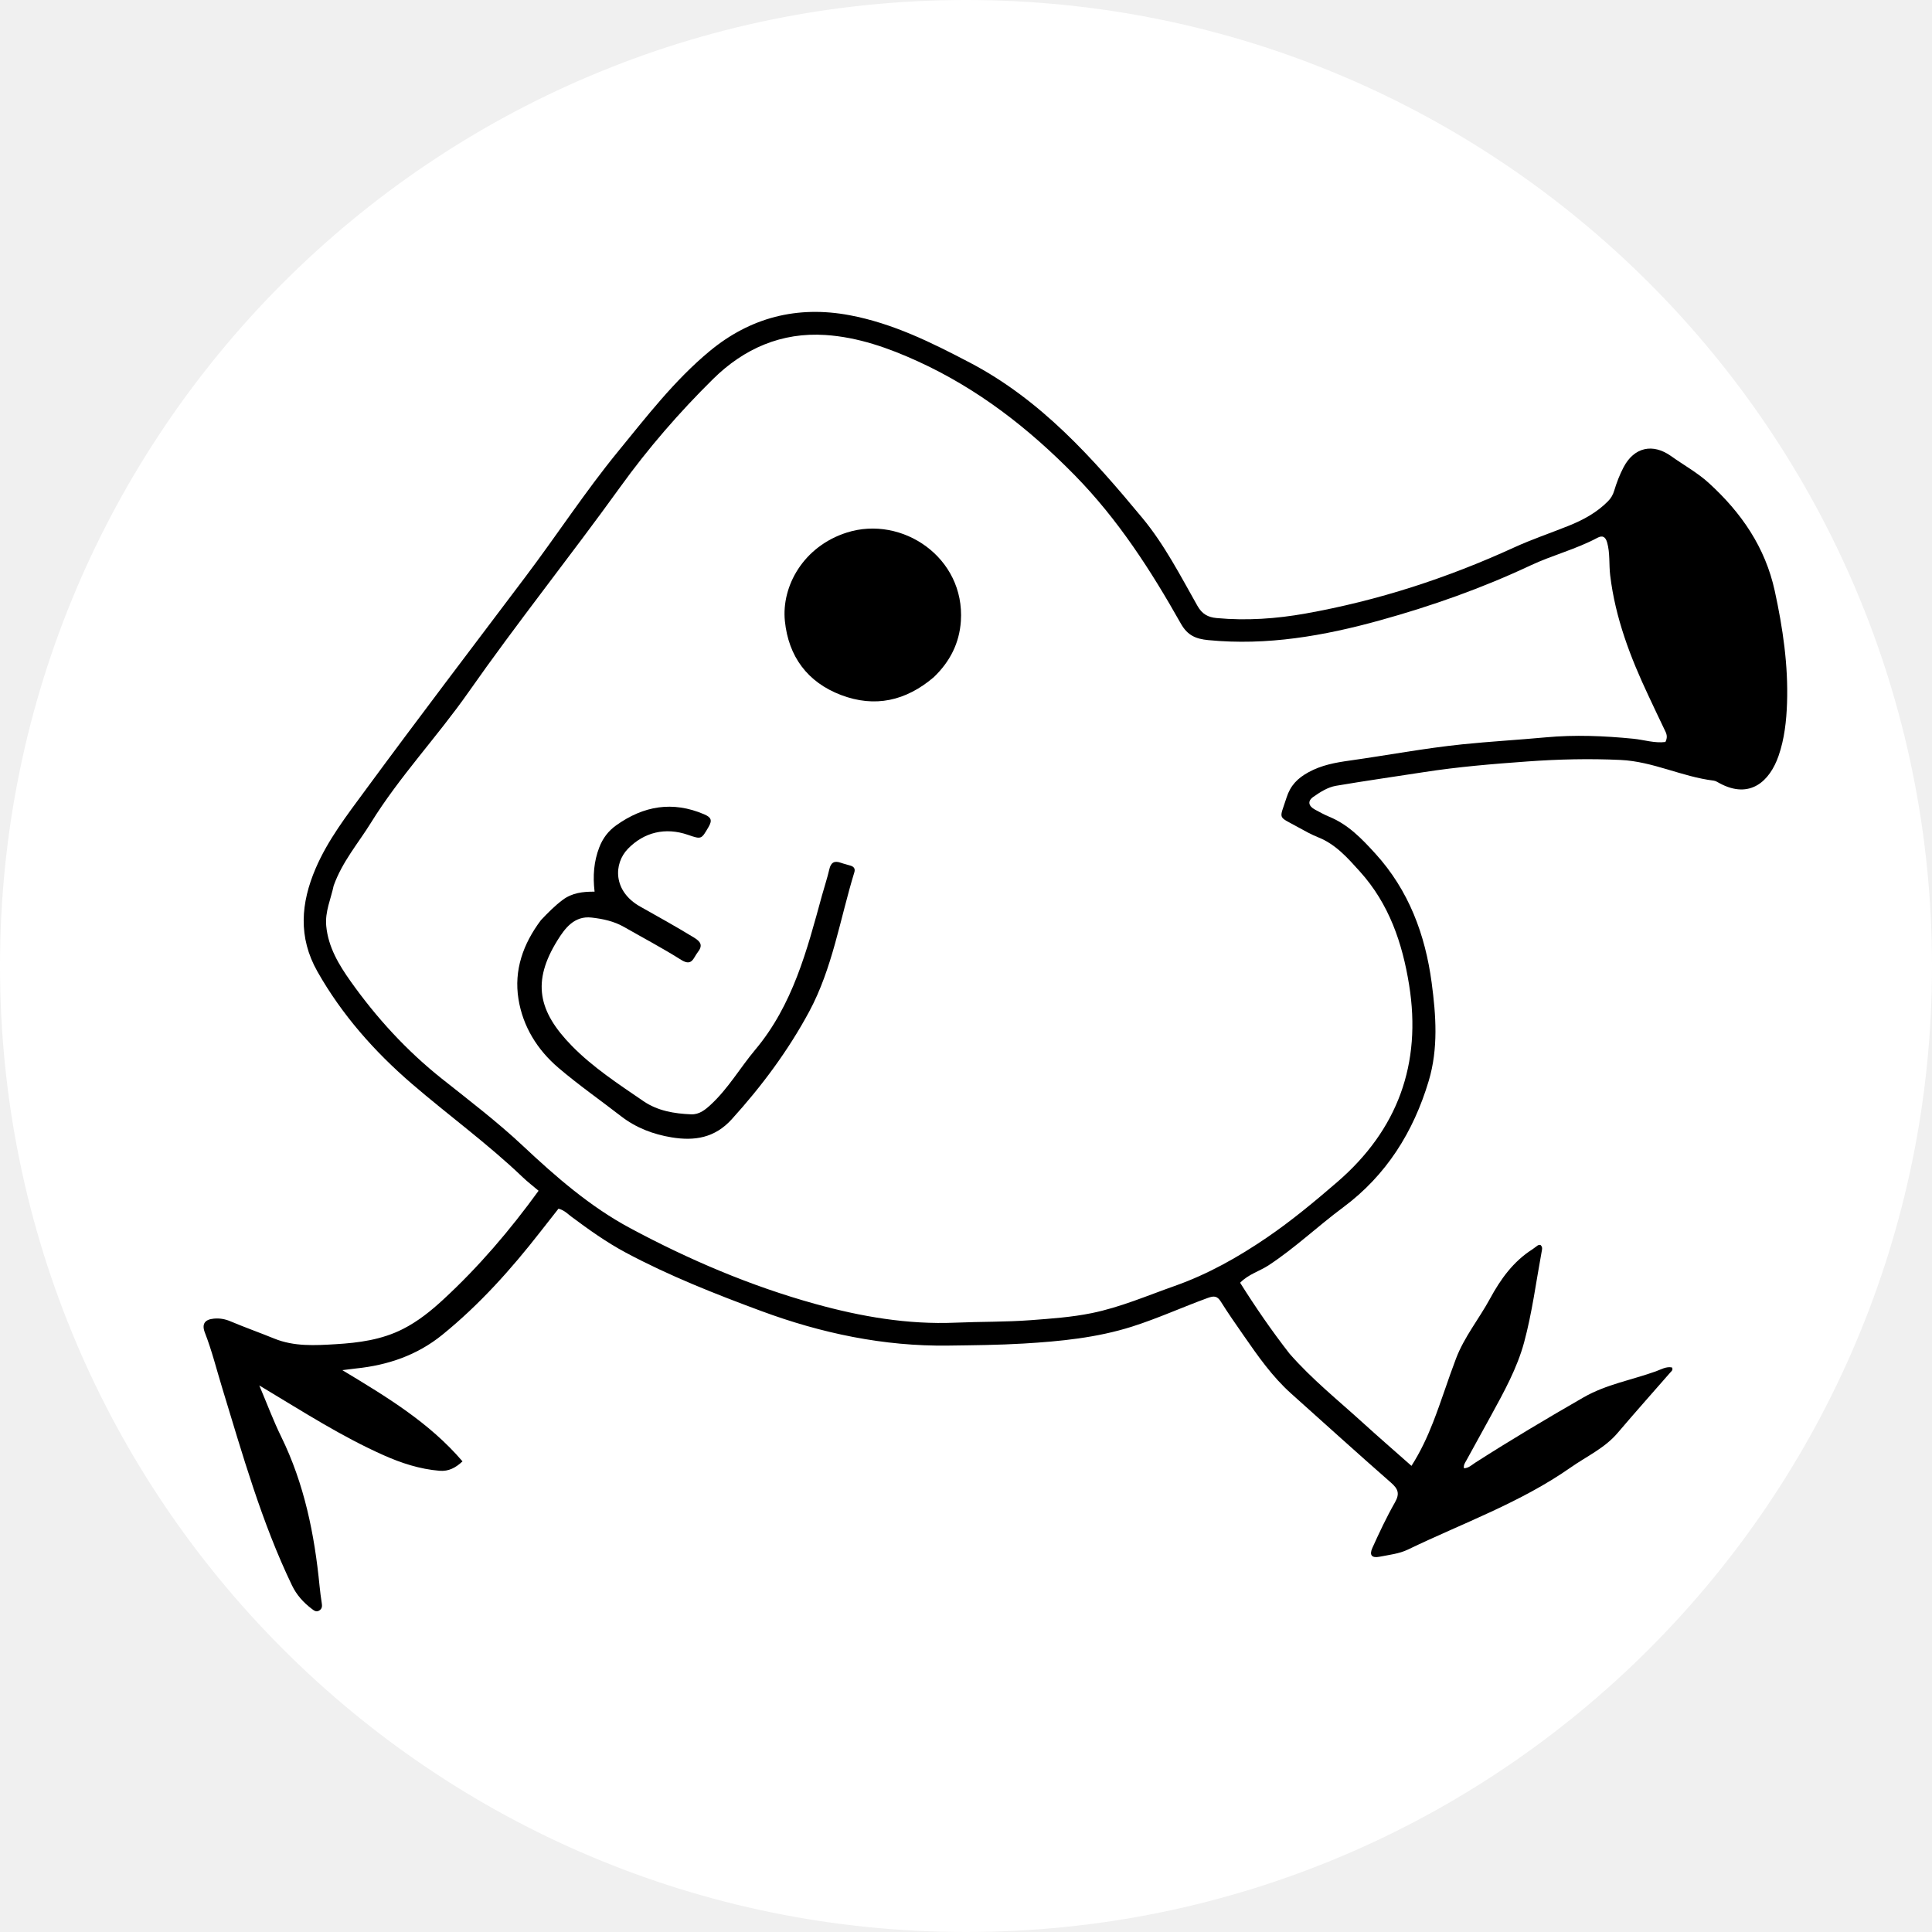
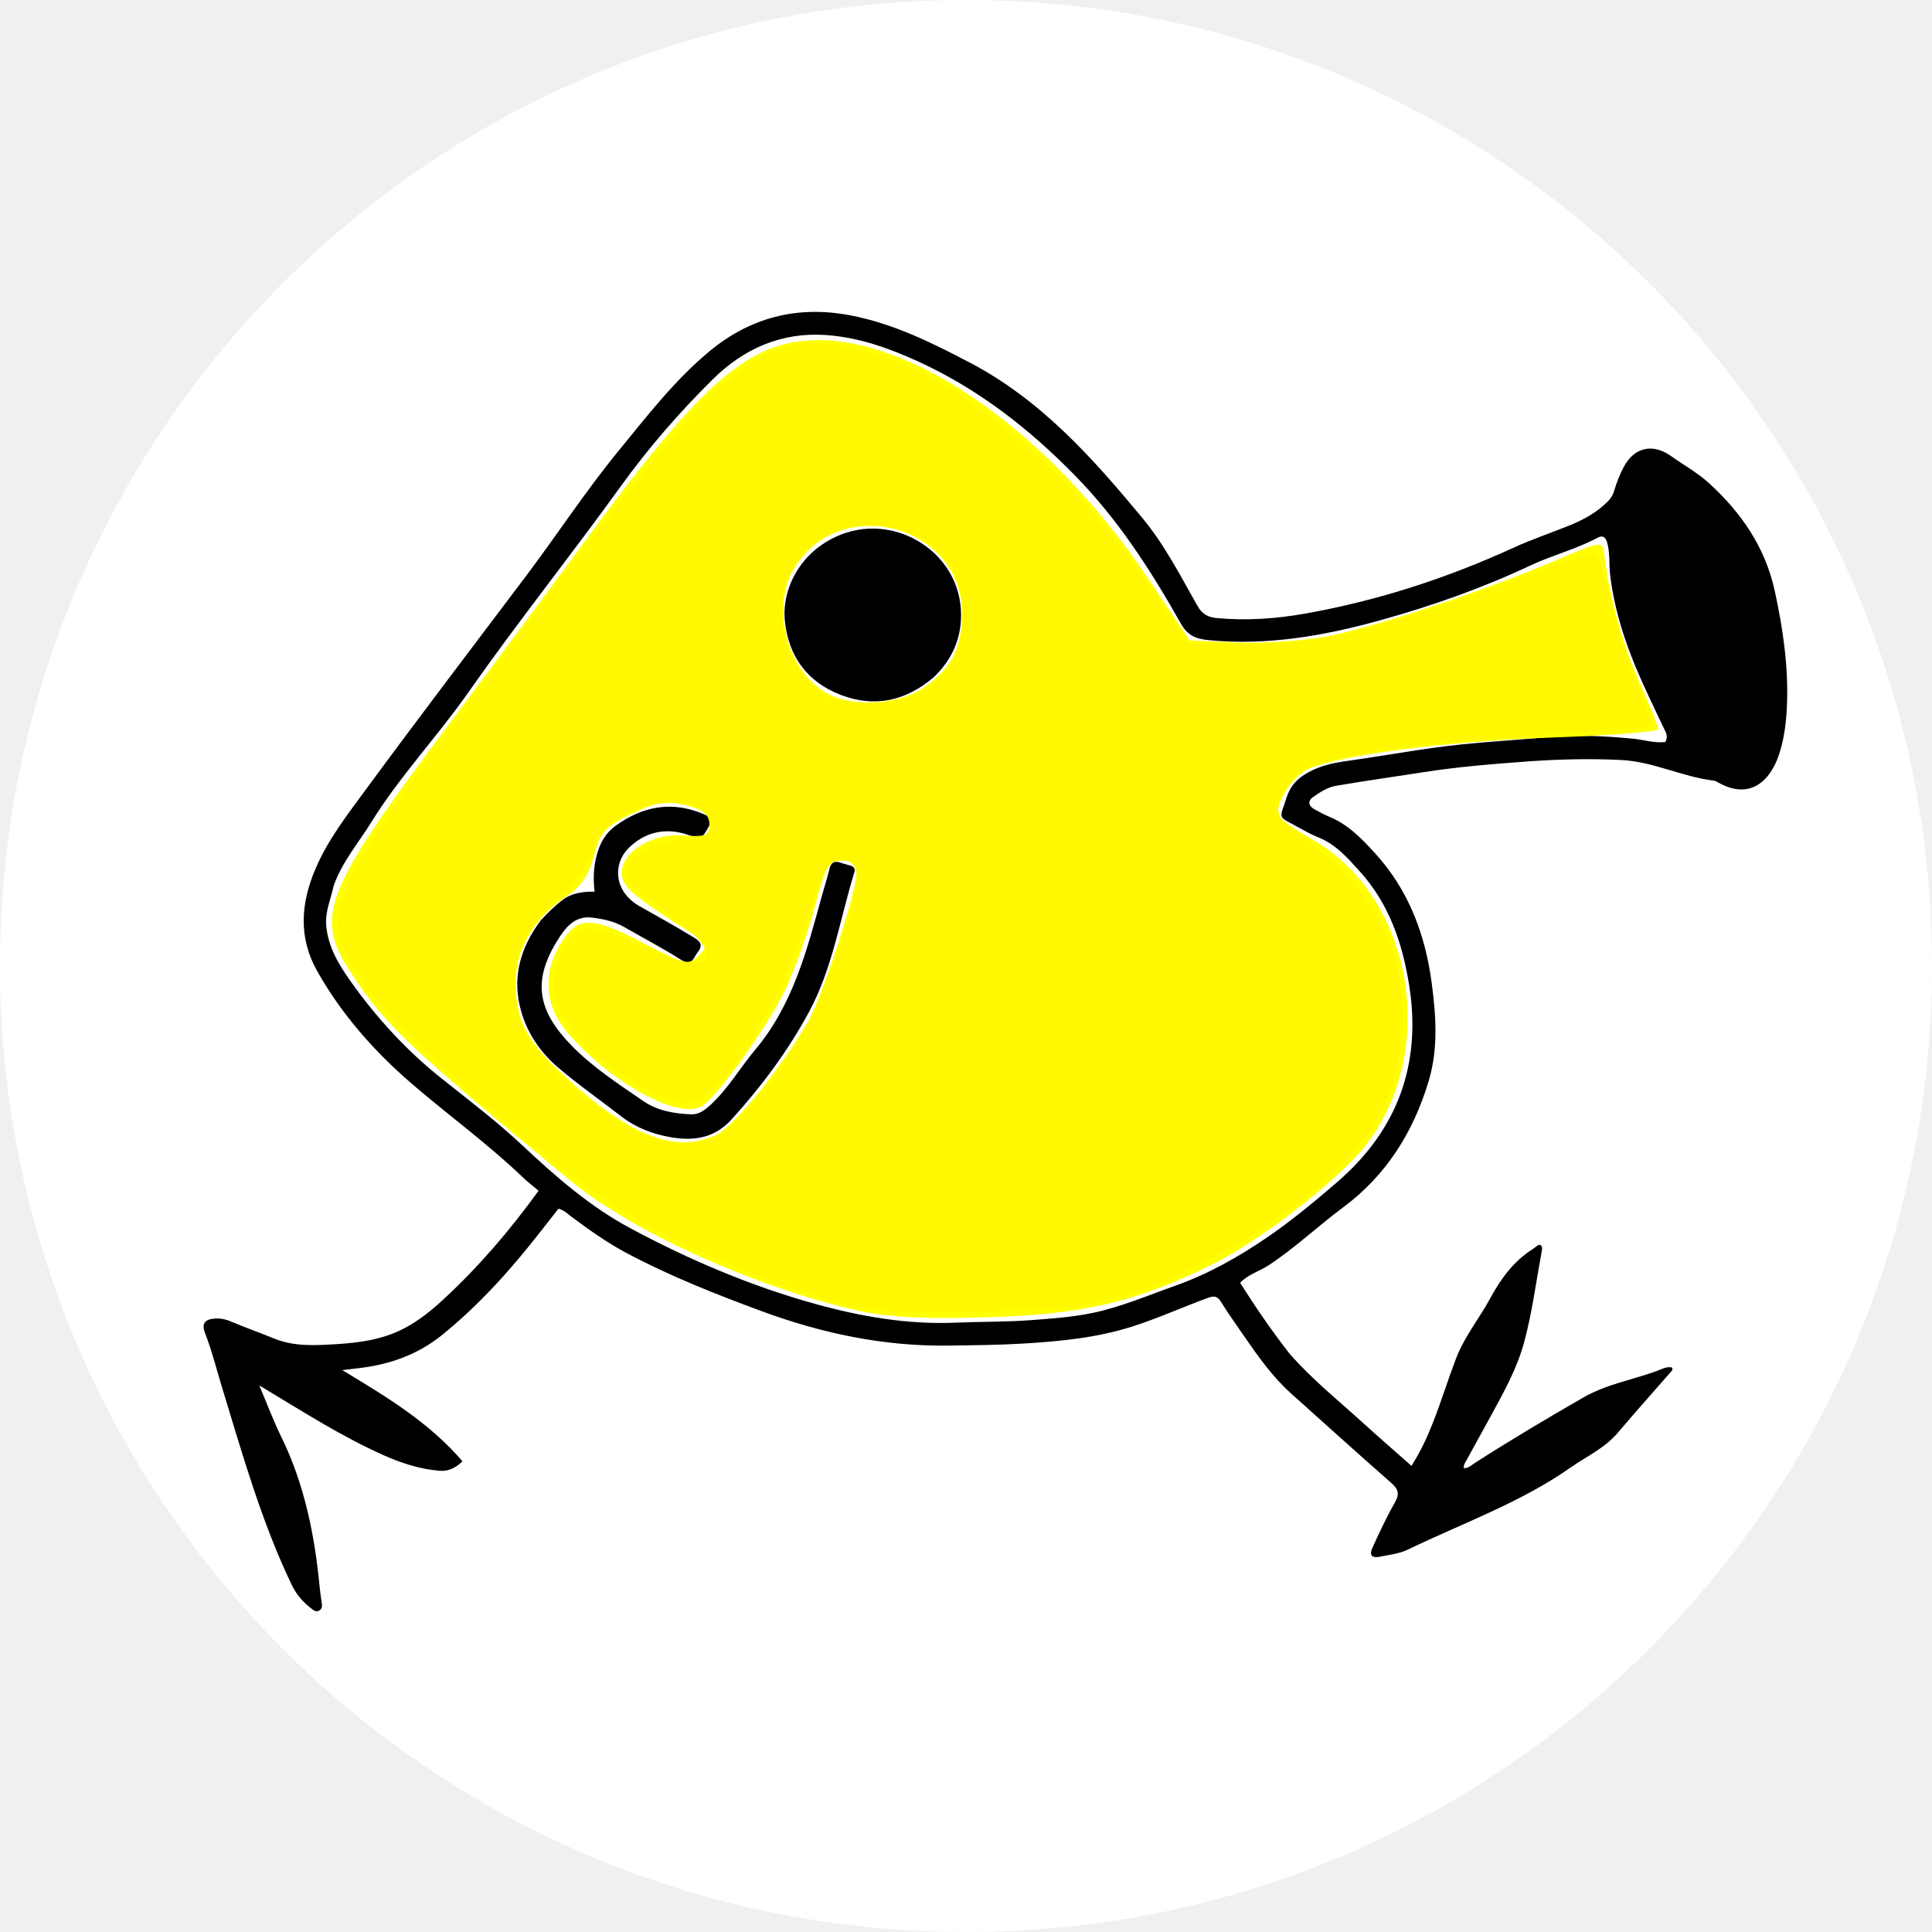
- <svg xmlns="http://www.w3.org/2000/svg" width="128px" height="128px" class="oofla" viewBox="0 0 1024 1024">
-   <circle fill="#fff" cx="512" cy="512" r="512" />
-   <path d="M683.504 717.497c11.91 13.601 25.727 24.666 38.778 36.54 8.351 7.596 16.888 14.988 25.826 22.9 4.875-7.64 8.408-15.312 11.463-23.122 4.365-11.157 7.901-22.637 12.176-33.833 4.367-11.438 12.198-20.987 17.986-31.656 5.63-10.38 12.345-19.72 22.493-26.171.98-.623 1.839-1.433 2.815-2.06.377-.242.926-.216 1.352-.303 1.407 1.11.918 2.529.693 3.743-2.96 16.015-5.036 32.274-9.275 47.947-3.68 13.607-10.623 26.182-17.427 38.613-4.399 8.037-8.837 16.053-13.243 24.086-.625 1.14-1.502 2.21-1.224 4.025 2.49-.048 4.181-1.79 6.015-2.965 18.804-12.045 37.983-23.454 57.343-34.585 12.034-6.918 25.615-9.225 38.416-13.835 2.714-.978 5.404-2.653 8.487-2.049.724 1.356-.282 1.982-.887 2.676-9.3 10.674-18.738 21.23-27.899 32.02-6.868 8.092-16.425 12.391-24.838 18.288-26.676 18.696-57.346 29.561-86.402 43.578-4.542 2.19-9.911 2.77-14.962 3.767-4.088.807-5.545-.825-3.803-4.682 3.698-8.185 7.537-16.345 11.974-24.142 2.608-4.583 1.708-7.092-2.056-10.389-17.793-15.586-35.315-31.482-52.946-47.254-10.033-8.975-17.657-19.919-25.258-30.877-4.082-5.885-8.212-11.75-12-17.823-1.894-3.036-3.581-3.22-6.884-2.023-13.455 4.877-26.483 10.855-40.147 15.196-18.737 5.953-38.098 7.837-57.536 8.998-13.285.794-26.616.903-39.93 1.085-34.228.466-67.3-6.541-99.087-18.306-24.459-9.053-48.854-18.674-71.964-31.041-10.163-5.44-19.51-12.131-28.735-19.003-1.971-1.47-3.689-3.382-6.804-4.22-3.152 4.014-6.428 8.164-9.68 12.333-15.506 19.885-32.252 38.586-51.904 54.526-13.379 10.851-28.92 16.118-45.845 17.85-1.808.186-3.608.443-7.135.88 23.644 14.243 46.106 27.8 63.69 48.344-3.64 3.409-7.348 5.392-12.199 4.987-10.42-.871-20.15-4.03-29.654-8.263-22.15-9.864-42.483-22.94-63.191-35.362-.526-.316-1.051-.634-2.668-1.61 4.138 9.762 7.43 18.64 11.577 27.098 12.286 25.049 17.7 51.79 20.376 79.272.29 2.975.684 5.943 1.143 8.897.245 1.576.316 2.965-1.212 3.977-1.642 1.086-2.847.1-4.042-.806-4.43-3.356-8.055-7.349-10.503-12.436-16.17-33.618-26.211-69.39-37.061-104.886-2.966-9.702-5.405-19.566-9.1-29.05-1.796-4.61-.097-7.024 4.753-7.468 3.026-.278 5.838.18 8.729 1.4 7.668 3.235 15.53 6.007 23.237 9.153 10.566 4.314 21.638 3.652 32.555 2.998 12.272-.735 24.43-2.32 35.75-8.09 8.014-4.084 14.819-9.595 21.296-15.568 18.777-17.314 35.283-36.64 50.537-57.668-2.967-2.52-5.86-4.732-8.475-7.234-18.563-17.764-39.4-32.827-58.806-49.556-19.722-17.003-36.94-36.451-49.931-59.376-10.313-18.2-8.804-36.361-.963-54.655 6.49-15.14 16.568-28.171 26.201-41.274 28.01-38.095 56.663-75.718 85.13-113.476 16.548-21.948 31.567-45.024 49-66.315 15.2-18.564 29.902-37.694 48.444-53.079 21.547-17.88 46.456-24.328 74.277-19.09 22.919 4.315 43.307 14.434 63.776 25.165 37.634 19.73 65.012 50.521 91.392 82.338 11.665 14.068 20.14 30.596 29.164 46.542 2.49 4.4 5.605 6.043 10.19 6.47 15.83 1.475 31.526.371 47.119-2.407 38.385-6.84 75.14-18.798 110.573-35.036 9.37-4.294 19.198-7.583 28.776-11.432 7.76-3.118 15.03-7.016 20.995-13.098 1.605-1.636 2.587-3.414 3.216-5.492 1.306-4.314 2.897-8.502 5-12.502 5.585-10.622 15.487-12.804 25.2-5.86 6.634 4.743 13.872 8.696 19.92 14.2 17.23 15.686 29.96 34.04 35.025 57.358 4.255 19.595 7.159 39.251 6.48 59.315-.32 9.487-1.392 19.055-4.488 27.984-4.641 13.385-15.108 23.203-31.224 14.531-1.024-.55-2.083-1.271-3.187-1.405-16.786-2.035-32.104-10.145-49.34-10.955-16.53-.776-32.944-.386-49.369.8-18.415 1.328-36.826 2.843-55.093 5.689-15.442 2.405-30.923 4.58-46.327 7.205-4.405.75-8.371 3.307-12.035 5.859-3.182 2.216-2.67 4.872.899 6.785 2.495 1.338 4.987 2.72 7.598 3.795 10.017 4.126 17.152 11.588 24.312 19.443 17.8 19.53 26.51 43.099 29.9 68.499 2.295 17.192 3.584 34.84-1.557 52.027-8.108 27.105-22.5 50.077-45.397 67.065-13.375 9.924-25.462 21.472-39.419 30.645-4.83 3.175-10.675 4.712-15.15 9.28 8.14 12.937 16.685 25.398 26.215 37.616M176.859 469.396c-1.474 7.093-4.665 13.774-3.947 21.39 1.067 11.313 6.762 20.645 12.955 29.375 13.73 19.356 29.704 36.78 48.375 51.615 14.59 11.592 29.392 22.863 43.042 35.678 17.368 16.304 35.531 32.115 56.574 43.411 31.267 16.785 63.932 30.738 98.227 40.237 24.271 6.724 48.98 11.02 74.409 9.936 13.299-.567 26.63-.325 39.925-1.33 10.774-.815 21.546-1.558 32.164-3.718 15.246-3.101 29.442-9.258 44.026-14.407 17.685-6.244 33.675-15.291 48.893-25.668 13.034-8.888 25.269-19.058 37.236-29.381 32.071-27.664 44.864-62.65 38.117-104.545-3.572-22.177-10.59-42.89-26.04-60.018-6.505-7.213-12.793-14.456-22.152-18.184-3.698-1.473-7.217-3.443-10.71-5.38-11.053-6.13-9.883-3.67-6.053-15.672 2.046-6.41 5.829-10.253 11.612-13.422 6.932-3.799 14.226-5.123 21.824-6.19 19.914-2.798 39.681-6.555 59.715-8.612 14.737-1.513 29.521-2.338 44.261-3.705 15.486-1.437 30.881-.785 46.314.733 5.719.563 11.347 2.47 17.065 1.731 1.036-2.028.916-3.697.043-5.496-3.056-6.29-6.003-12.632-8.987-18.956-9.625-20.398-17.601-41.273-20.322-63.922-.694-5.78.002-11.661-1.606-17.348-.816-2.887-2.327-4.013-5.11-2.522-11.355 6.084-23.937 9.225-35.525 14.672-25.697 12.08-52.32 21.482-79.649 29.061-29.842 8.276-59.964 13.554-91.129 10.513-6.53-.638-10.95-2.4-14.532-8.755-15.876-28.17-33.214-55.138-56.187-78.57-24.466-24.955-51.266-45.811-83.056-60.363-15.736-7.203-31.98-12.908-49.183-14.03-23.164-1.51-43.033 7.078-59.521 23.35-17.942 17.707-34.448 36.765-49.146 57.158-26.4 36.626-54.61 71.902-80.522 108.876-16.536 23.595-36.486 44.621-51.703 69.215-6.645 10.739-15.063 20.404-19.697 33.243z" />
-   <path d="M494.91 358.933c-14.797 12.597-31.175 16.247-49.118 9.447-17.873-6.774-27.879-20.494-29.787-39.195-1.888-18.497 9.83-39.637 32.895-46.94 29.23-9.252 62.627 13.226 60.38 46.951-.774 11.601-5.7 21.435-14.37 29.737zM286.681 487.727c3.792-4.019 7.42-7.679 11.58-10.788 4.902-3.664 10.614-4.408 16.881-4.338-.99-8.342-.385-16.01 2.473-23.444 1.856-4.827 4.761-8.702 8.965-11.704 14.518-10.365 29.917-13.025 46.677-5.839 3.664 1.572 4.38 3.135 2.301 6.677-3.825 6.52-3.669 6.702-10.87 4.207-12.16-4.21-23.361-1.324-31.808 7.303-7.818 7.986-7.972 22.614 6.42 30.693 9.587 5.38 19.18 10.727 28.567 16.457 3.56 2.173 4.793 4.176 1.914 7.808-2.303 2.905-2.938 7.66-8.776 3.974-9.846-6.216-20.178-11.663-30.297-17.448-5.318-3.039-11.195-4.273-17.147-4.954-9.243-1.058-14.205 5.814-18.074 12.033-13.64 21.925-10.338 37.665 7.652 56.017 11.151 11.375 24.73 20.246 37.928 29.275 7.471 5.11 16.272 6.589 25.196 6.96 4.346.182 7.473-2.367 10.467-5.132 9.265-8.555 15.527-19.532 23.534-29.07 19.987-23.805 27.465-52.827 35.387-81.747 1.274-4.651 2.829-9.234 3.908-13.928.842-3.662 2.691-4.667 6.111-3.449 1.721.614 3.523.997 5.264 1.559 1.677.54 2.44 1.662 1.891 3.455-7.588 24.778-11.576 50.9-23.956 73.895-11.12 20.654-25.172 39.543-41.042 57.042-8.966 9.888-19.666 11.58-31.781 9.6-9.837-1.61-18.932-5.06-26.907-11.24-11.057-8.57-22.569-16.6-33.194-25.67-11.158-9.523-18.813-21.843-21.148-36.414-2.454-15.312 2.425-29.176 11.884-41.79z" />
+ <svg xmlns="http://www.w3.org/2000/svg" width="128px" height="128px" class="oofla" viewBox="0 0 1024 1024" version="1.1" id="svg2">
+   <defs id="defs2" />
+   <circle fill="#fff" cx="512" cy="512" r="512" id="circle1" />
+   <path d="M683.504 717.497c11.91 13.601 25.727 24.666 38.778 36.54 8.351 7.596 16.888 14.988 25.826 22.9 4.875-7.64 8.408-15.312 11.463-23.122 4.365-11.157 7.901-22.637 12.176-33.833 4.367-11.438 12.198-20.987 17.986-31.656 5.63-10.38 12.345-19.72 22.493-26.171.98-.623 1.839-1.433 2.815-2.06.377-.242.926-.216 1.352-.303 1.407 1.11.918 2.529.693 3.743-2.96 16.015-5.036 32.274-9.275 47.947-3.68 13.607-10.623 26.182-17.427 38.613-4.399 8.037-8.837 16.053-13.243 24.086-.625 1.14-1.502 2.21-1.224 4.025 2.49-.048 4.181-1.79 6.015-2.965 18.804-12.045 37.983-23.454 57.343-34.585 12.034-6.918 25.615-9.225 38.416-13.835 2.714-.978 5.404-2.653 8.487-2.049.724 1.356-.282 1.982-.887 2.676-9.3 10.674-18.738 21.23-27.899 32.02-6.868 8.092-16.425 12.391-24.838 18.288-26.676 18.696-57.346 29.561-86.402 43.578-4.542 2.19-9.911 2.77-14.962 3.767-4.088.807-5.545-.825-3.803-4.682 3.698-8.185 7.537-16.345 11.974-24.142 2.608-4.583 1.708-7.092-2.056-10.389-17.793-15.586-35.315-31.482-52.946-47.254-10.033-8.975-17.657-19.919-25.258-30.877-4.082-5.885-8.212-11.75-12-17.823-1.894-3.036-3.581-3.22-6.884-2.023-13.455 4.877-26.483 10.855-40.147 15.196-18.737 5.953-38.098 7.837-57.536 8.998-13.285.794-26.616.903-39.93 1.085-34.228.466-67.3-6.541-99.087-18.306-24.459-9.053-48.854-18.674-71.964-31.041-10.163-5.44-19.51-12.131-28.735-19.003-1.971-1.47-3.689-3.382-6.804-4.22-3.152 4.014-6.428 8.164-9.68 12.333-15.506 19.885-32.252 38.586-51.904 54.526-13.379 10.851-28.92 16.118-45.845 17.85-1.808.186-3.608.443-7.135.88 23.644 14.243 46.106 27.8 63.69 48.344-3.64 3.409-7.348 5.392-12.199 4.987-10.42-.871-20.15-4.03-29.654-8.263-22.15-9.864-42.483-22.94-63.191-35.362-.526-.316-1.051-.634-2.668-1.61 4.138 9.762 7.43 18.64 11.577 27.098 12.286 25.049 17.7 51.79 20.376 79.272.29 2.975.684 5.943 1.143 8.897.245 1.576.316 2.965-1.212 3.977-1.642 1.086-2.847.1-4.042-.806-4.43-3.356-8.055-7.349-10.503-12.436-16.17-33.618-26.211-69.39-37.061-104.886-2.966-9.702-5.405-19.566-9.1-29.05-1.796-4.61-.097-7.024 4.753-7.468 3.026-.278 5.838.18 8.729 1.4 7.668 3.235 15.53 6.007 23.237 9.153 10.566 4.314 21.638 3.652 32.555 2.998 12.272-.735 24.43-2.32 35.75-8.09 8.014-4.084 14.819-9.595 21.296-15.568 18.777-17.314 35.283-36.64 50.537-57.668-2.967-2.52-5.86-4.732-8.475-7.234-18.563-17.764-39.4-32.827-58.806-49.556-19.722-17.003-36.94-36.451-49.931-59.376-10.313-18.2-8.804-36.361-.963-54.655 6.49-15.14 16.568-28.171 26.201-41.274 28.01-38.095 56.663-75.718 85.13-113.476 16.548-21.948 31.567-45.024 49-66.315 15.2-18.564 29.902-37.694 48.444-53.079 21.547-17.88 46.456-24.328 74.277-19.09 22.919 4.315 43.307 14.434 63.776 25.165 37.634 19.73 65.012 50.521 91.392 82.338 11.665 14.068 20.14 30.596 29.164 46.542 2.49 4.4 5.605 6.043 10.19 6.47 15.83 1.475 31.526.371 47.119-2.407 38.385-6.84 75.14-18.798 110.573-35.036 9.37-4.294 19.198-7.583 28.776-11.432 7.76-3.118 15.03-7.016 20.995-13.098 1.605-1.636 2.587-3.414 3.216-5.492 1.306-4.314 2.897-8.502 5-12.502 5.585-10.622 15.487-12.804 25.2-5.86 6.634 4.743 13.872 8.696 19.92 14.2 17.23 15.686 29.96 34.04 35.025 57.358 4.255 19.595 7.159 39.251 6.48 59.315-.32 9.487-1.392 19.055-4.488 27.984-4.641 13.385-15.108 23.203-31.224 14.531-1.024-.55-2.083-1.271-3.187-1.405-16.786-2.035-32.104-10.145-49.34-10.955-16.53-.776-32.944-.386-49.369.8-18.415 1.328-36.826 2.843-55.093 5.689-15.442 2.405-30.923 4.58-46.327 7.205-4.405.75-8.371 3.307-12.035 5.859-3.182 2.216-2.67 4.872.899 6.785 2.495 1.338 4.987 2.72 7.598 3.795 10.017 4.126 17.152 11.588 24.312 19.443 17.8 19.53 26.51 43.099 29.9 68.499 2.295 17.192 3.584 34.84-1.557 52.027-8.108 27.105-22.5 50.077-45.397 67.065-13.375 9.924-25.462 21.472-39.419 30.645-4.83 3.175-10.675 4.712-15.15 9.28 8.14 12.937 16.685 25.398 26.215 37.616M176.859 469.396c-1.474 7.093-4.665 13.774-3.947 21.39 1.067 11.313 6.762 20.645 12.955 29.375 13.73 19.356 29.704 36.78 48.375 51.615 14.59 11.592 29.392 22.863 43.042 35.678 17.368 16.304 35.531 32.115 56.574 43.411 31.267 16.785 63.932 30.738 98.227 40.237 24.271 6.724 48.98 11.02 74.409 9.936 13.299-.567 26.63-.325 39.925-1.33 10.774-.815 21.546-1.558 32.164-3.718 15.246-3.101 29.442-9.258 44.026-14.407 17.685-6.244 33.675-15.291 48.893-25.668 13.034-8.888 25.269-19.058 37.236-29.381 32.071-27.664 44.864-62.65 38.117-104.545-3.572-22.177-10.59-42.89-26.04-60.018-6.505-7.213-12.793-14.456-22.152-18.184-3.698-1.473-7.217-3.443-10.71-5.38-11.053-6.13-9.883-3.67-6.053-15.672 2.046-6.41 5.829-10.253 11.612-13.422 6.932-3.799 14.226-5.123 21.824-6.19 19.914-2.798 39.681-6.555 59.715-8.612 14.737-1.513 29.521-2.338 44.261-3.705 15.486-1.437 30.881-.785 46.314.733 5.719.563 11.347 2.47 17.065 1.731 1.036-2.028.916-3.697.043-5.496-3.056-6.29-6.003-12.632-8.987-18.956-9.625-20.398-17.601-41.273-20.322-63.922-.694-5.78.002-11.661-1.606-17.348-.816-2.887-2.327-4.013-5.11-2.522-11.355 6.084-23.937 9.225-35.525 14.672-25.697 12.08-52.32 21.482-79.649 29.061-29.842 8.276-59.964 13.554-91.129 10.513-6.53-.638-10.95-2.4-14.532-8.755-15.876-28.17-33.214-55.138-56.187-78.57-24.466-24.955-51.266-45.811-83.056-60.363-15.736-7.203-31.98-12.908-49.183-14.03-23.164-1.51-43.033 7.078-59.521 23.35-17.942 17.707-34.448 36.765-49.146 57.158-26.4 36.626-54.61 71.902-80.522 108.876-16.536 23.595-36.486 44.621-51.703 69.215-6.645 10.739-15.063 20.404-19.697 33.243z Z" id="path1" />
+   <path d="M494.91 358.933c-14.797 12.597-31.175 16.247-49.118 9.447-17.873-6.774-27.879-20.494-29.787-39.195-1.888-18.497 9.83-39.637 32.895-46.94 29.23-9.252 62.627 13.226 60.38 46.951-.774 11.601-5.7 21.435-14.37 29.737zM286.681 487.727c3.792-4.019 7.42-7.679 11.58-10.788 4.902-3.664 10.614-4.408 16.881-4.338-.99-8.342-.385-16.01 2.473-23.444 1.856-4.827 4.761-8.702 8.965-11.704 14.518-10.365 29.917-13.025 46.677-5.839 3.664 1.572 4.38 3.135 2.301 6.677-3.825 6.52-3.669 6.702-10.87 4.207-12.16-4.21-23.361-1.324-31.808 7.303-7.818 7.986-7.972 22.614 6.42 30.693 9.587 5.38 19.18 10.727 28.567 16.457 3.56 2.173 4.793 4.176 1.914 7.808-2.303 2.905-2.938 7.66-8.776 3.974-9.846-6.216-20.178-11.663-30.297-17.448-5.318-3.039-11.195-4.273-17.147-4.954-9.243-1.058-14.205 5.814-18.074 12.033-13.64 21.925-10.338 37.665 7.652 56.017 11.151 11.375 24.73 20.246 37.928 29.275 7.471 5.11 16.272 6.589 25.196 6.96 4.346.182 7.473-2.367 10.467-5.132 9.265-8.555 15.527-19.532 23.534-29.07 19.987-23.805 27.465-52.827 35.387-81.747 1.274-4.651 2.829-9.234 3.908-13.928.842-3.662 2.691-4.667 6.111-3.449 1.721.614 3.523.997 5.264 1.559 1.677.54 2.44 1.662 1.891 3.455-7.588 24.778-11.576 50.9-23.956 73.895-11.12 20.654-25.172 39.543-41.042 57.042-8.966 9.888-19.666 11.58-31.781 9.6-9.837-1.61-18.932-5.06-26.907-11.24-11.057-8.57-22.569-16.6-33.194-25.67-11.158-9.523-18.813-21.843-21.148-36.414-2.454-15.312 2.425-29.176 11.884-41.79z" id="path2" />
+   <path style="fill:#ffff00;stroke-width:0.435" d="M 56.786,86.819 C 50.06,85.301 41.872,81.595 37.789,78.222 26.962,69.277 25.503,67.893 23.238,64.425 c -2.454,-3.758 -1.811,-5.359 6.735,-16.755 2.701,-3.602 6.636,-8.898 8.744,-11.77 7.886,-10.742 10.999,-13.408 15.604,-13.364 6.661,0.063 15.5,6.475 21.722,15.758 l 2.771,4.134 3.019,0.133 c 1.661,0.073 4.286,-0.087 5.835,-0.356 3.021,-0.524 10.502,-2.994 15.46,-5.103 2.998,-1.276 3.048,-1.281 3.155,-0.378 0.331,2.777 1.224,6.024 2.335,8.484 0.69,1.529 1.255,2.921 1.255,3.094 0,0.173 -3.182,0.426 -7.071,0.562 -7.02,0.246 -14.092,1.164 -16.136,2.095 -0.959,0.437 -2.032,2.009 -2.032,2.979 0,0.205 1.035,0.957 2.3,1.671 6.598,3.724 8.422,13.887 3.621,20.175 -1.743,2.283 -6.894,6.313 -10.139,7.932 -5.051,2.521 -8.532,3.353 -14.865,3.554 -4.248,0.135 -6.744,0.007 -8.767,-0.45 z M 47.434,75.199 c 1.152,-0.525 4.23,-4.319 6.094,-7.51 0.965,-1.654 3.259,-8.748 3.259,-10.081 0,-0.341 -0.438,-0.604 -1.004,-0.604 -0.878,0 -1.103,0.383 -1.795,3.052 -0.435,1.678 -1.326,4.175 -1.978,5.548 -1.085,2.282 -4.293,6.797 -5.418,7.625 -1.432,1.054 -5.942,-1.334 -8.915,-4.72 -1.56,-1.776 -1.773,-3.894 -0.594,-5.89 1.144,-1.937 2.04,-1.967 5.446,-0.183 2.857,1.497 3.106,1.554 3.763,0.871 0.65,-0.675 0.643,-0.77 -0.091,-1.233 -4.028,-2.54 -4.877,-3.227 -4.994,-4.045 -0.208,-1.453 1.868,-2.834 4.024,-2.677 1.518,0.111 1.765,0.007 1.765,-0.742 0,-0.639 -0.42,-0.974 -1.58,-1.261 -1.283,-0.317 -1.958,-0.207 -3.594,0.585 -1.72,0.833 -2.082,1.239 -2.481,2.784 -0.326,1.262 -0.879,2.072 -1.829,2.679 -2.077,1.327 -3.353,3.512 -3.353,5.743 0,2.338 0.719,3.782 2.901,5.831 4.536,4.258 7.582,5.5 10.374,4.228 z M 61.176,45.568 c 1.824,-1.229 2.559,-2.628 2.565,-4.882 0.016,-5.789 -7.872,-8.058 -11.036,-3.176 -1.804,2.783 -0.446,7.427 2.523,8.628 1.765,0.714 4.42,0.459 5.948,-0.571 z" id="path3" transform="scale(8)" />
+   <path style="fill:#fff800;stroke-width:0.435" d="M 55.115,86.172 C 51.297,85.139 45.341,82.637 41.874,80.611 36.986,77.755 26.383,68.511 24.136,65.147 21.007,60.461 21.26,59.864 33.194,43.732 48.423,23.148 50.371,21.494 57.299,23.264 c 6.029,1.541 13.575,7.781 18.832,15.572 l 2.569,3.807 h 4.167 c 4.826,0 8.65,-0.92 17.219,-4.144 3.009,-1.132 5.573,-1.955 5.699,-1.83 0.126,0.126 0.51,1.472 0.854,2.992 0.344,1.52 1.14,3.995 1.768,5.5 0.628,1.505 1.061,2.817 0.961,2.917 -0.099,0.099 -3.571,0.393 -7.714,0.653 -8.556,0.537 -13.987,1.367 -15.521,2.372 -0.578,0.378 -1.183,1.216 -1.345,1.861 -0.244,0.974 -0.079,1.324 0.972,2.058 3.119,2.18 5.644,5.23 6.45,7.793 1.155,3.673 0.814,8.052 -0.87,11.16 -2.239,4.132 -9.442,9.344 -15.917,11.518 -3.214,1.079 -4.392,1.236 -10.371,1.379 -5.712,0.137 -7.234,0.029 -9.939,-0.703 z M 48.499,74.576 c 2.543,-2.14 5.326,-6.615 6.834,-10.986 1.782,-5.168 1.871,-6.587 0.415,-6.587 -0.927,0 -1.181,0.44 -2.364,4.097 -1.954,6.037 -5.88,12.007 -7.892,11.999 -1.44,-0.005 -5.075,-2.122 -6.88,-4.007 -1.894,-1.978 -2.341,-3.636 -1.529,-5.673 0.909,-2.279 1.913,-2.419 5.368,-0.747 4.821,2.332 6.055,0.759 1.715,-2.188 -1.658,-1.126 -2.611,-2.076 -2.611,-2.602 0,-1.179 1.653,-2.184 3.592,-2.184 1.969,0 2.686,-1.072 1.374,-2.055 -1.098,-0.823 -4.274,-0.482 -5.747,0.617 -0.614,0.458 -1.337,1.49 -1.607,2.292 -0.27,0.803 -1.144,2.004 -1.941,2.67 -2.326,1.942 -3.062,3.382 -3.065,5.998 -0.004,2.864 0.865,4.401 3.963,7.013 4.439,3.743 7.807,4.504 10.375,2.343 z M 61.12,45.849 c 1.746,-1.031 2.628,-2.804 2.628,-5.28 0,-3.517 -2.422,-5.757 -6.224,-5.757 -5.462,0 -7.799,6.496 -3.783,10.512 1.068,1.068 1.573,1.237 3.705,1.237 1.504,0 2.939,-0.278 3.673,-0.712 z" id="path4" transform="scale(8)" />
</svg>
